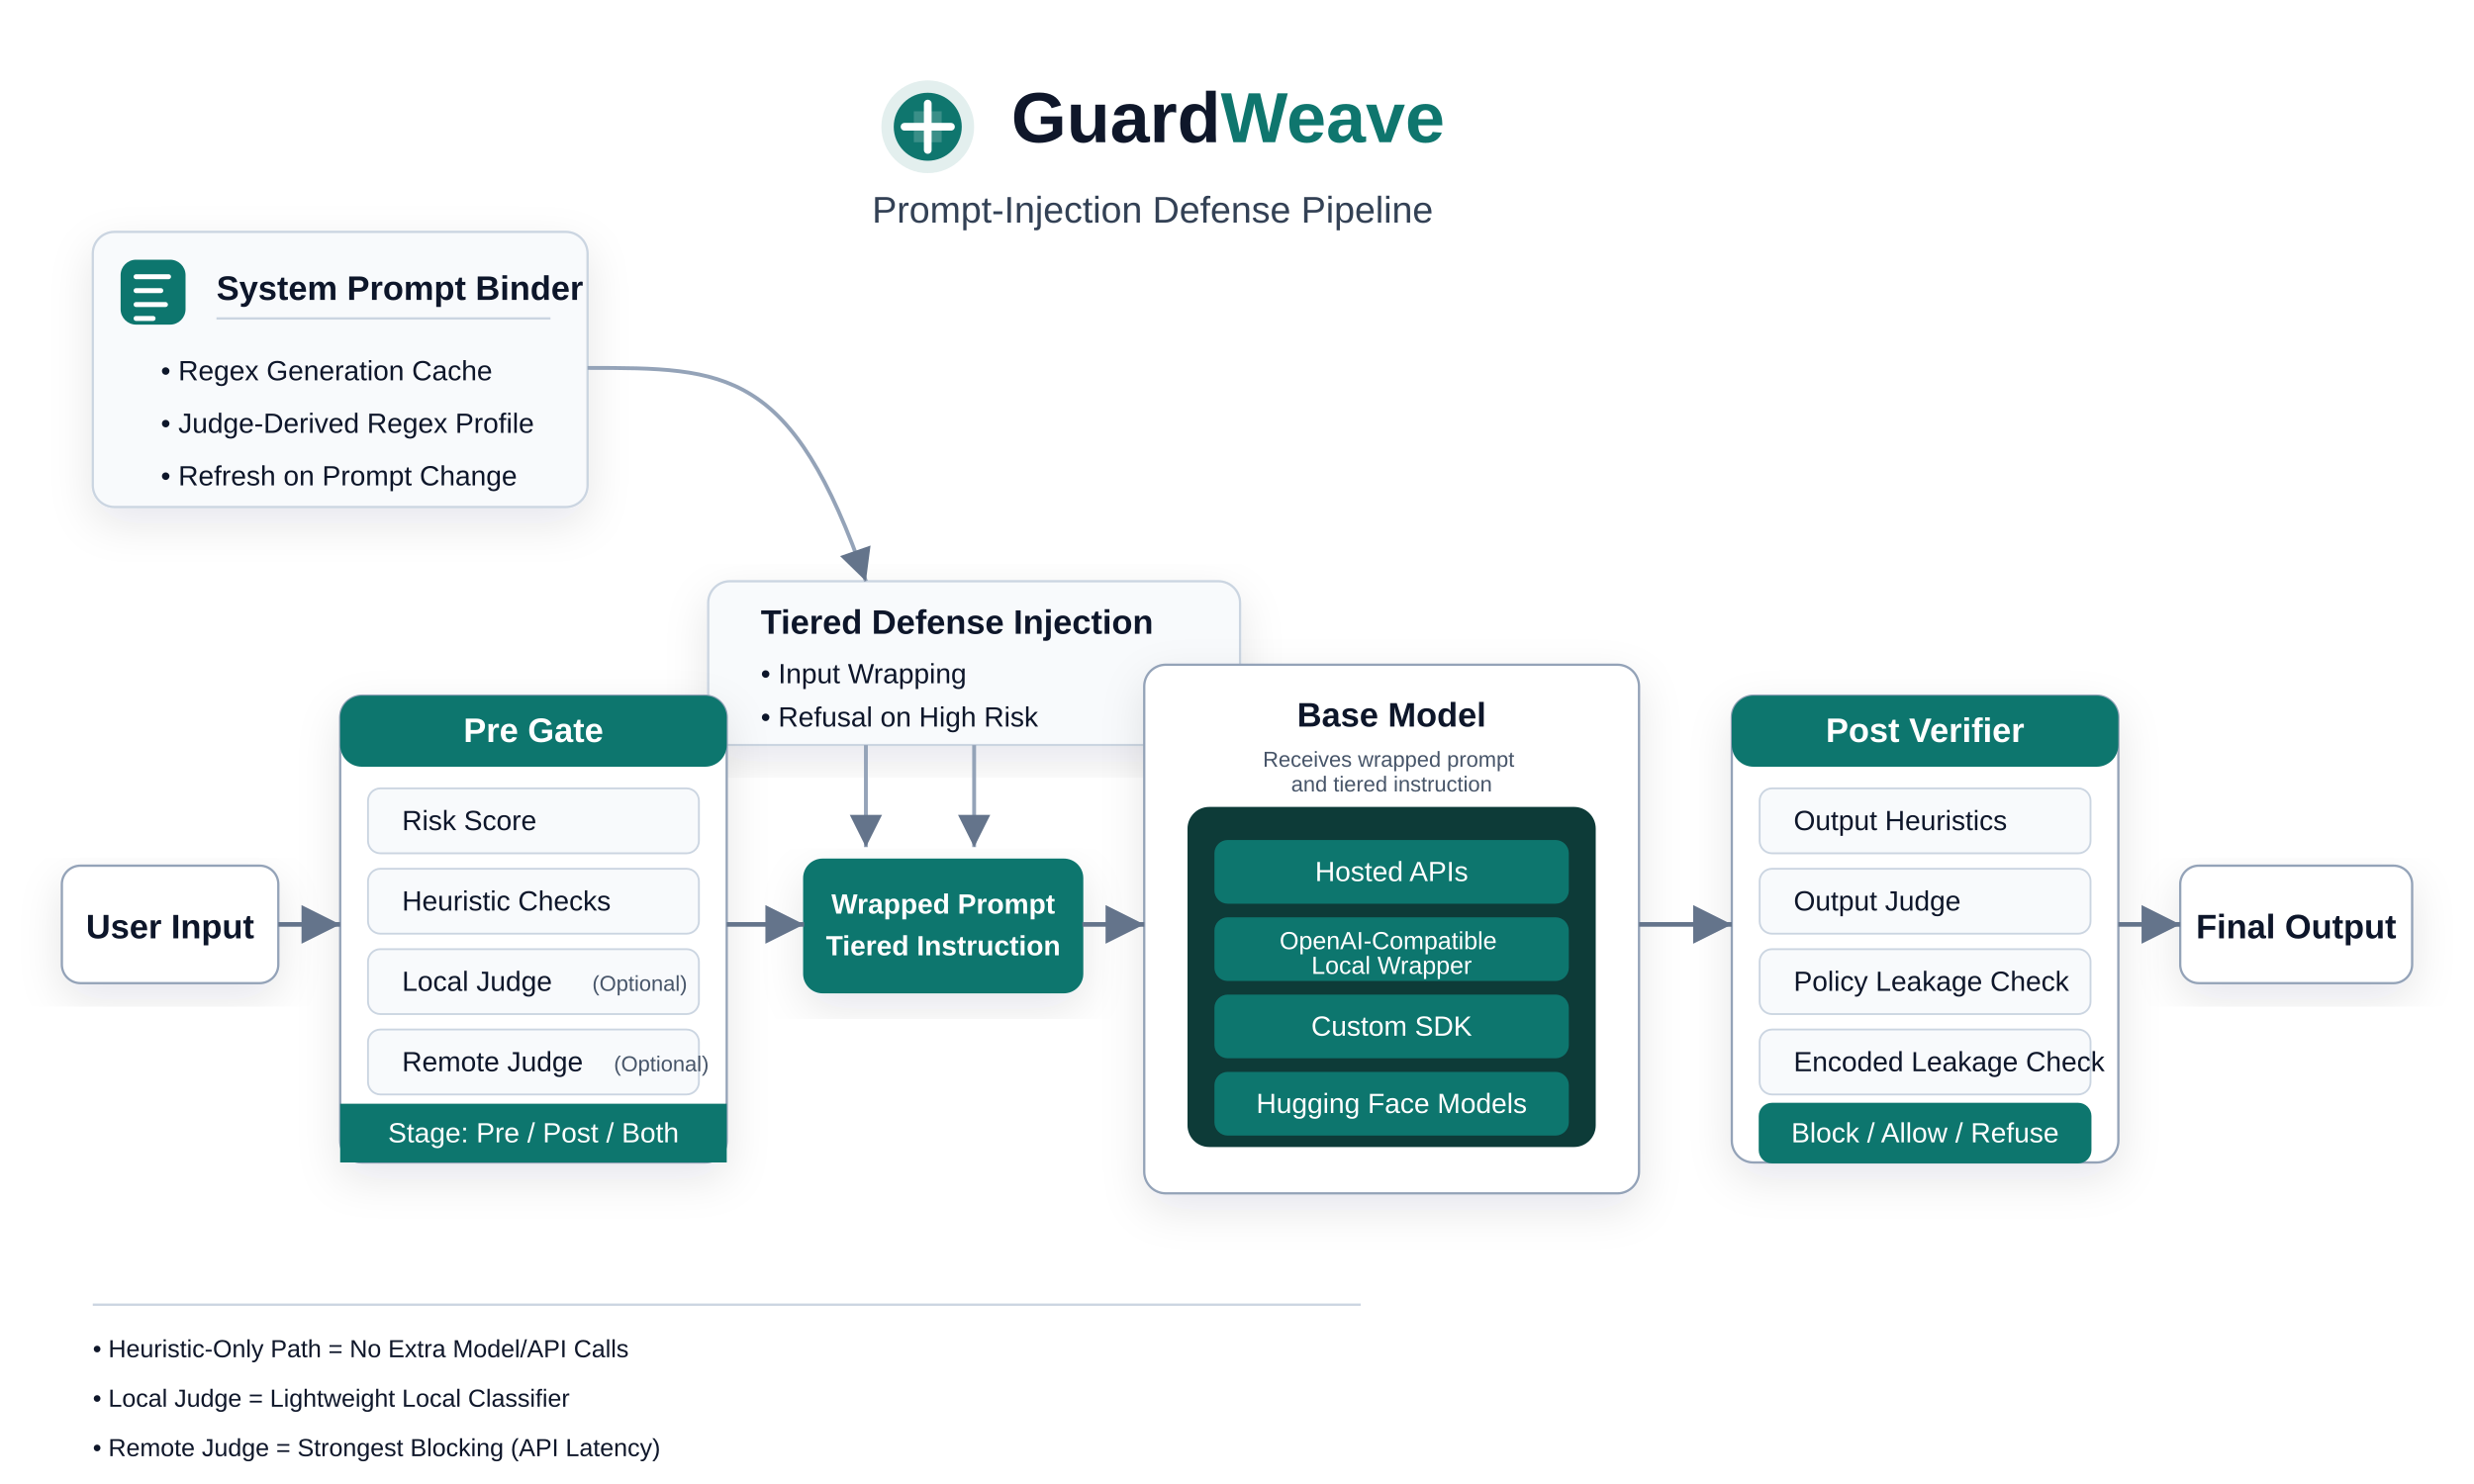
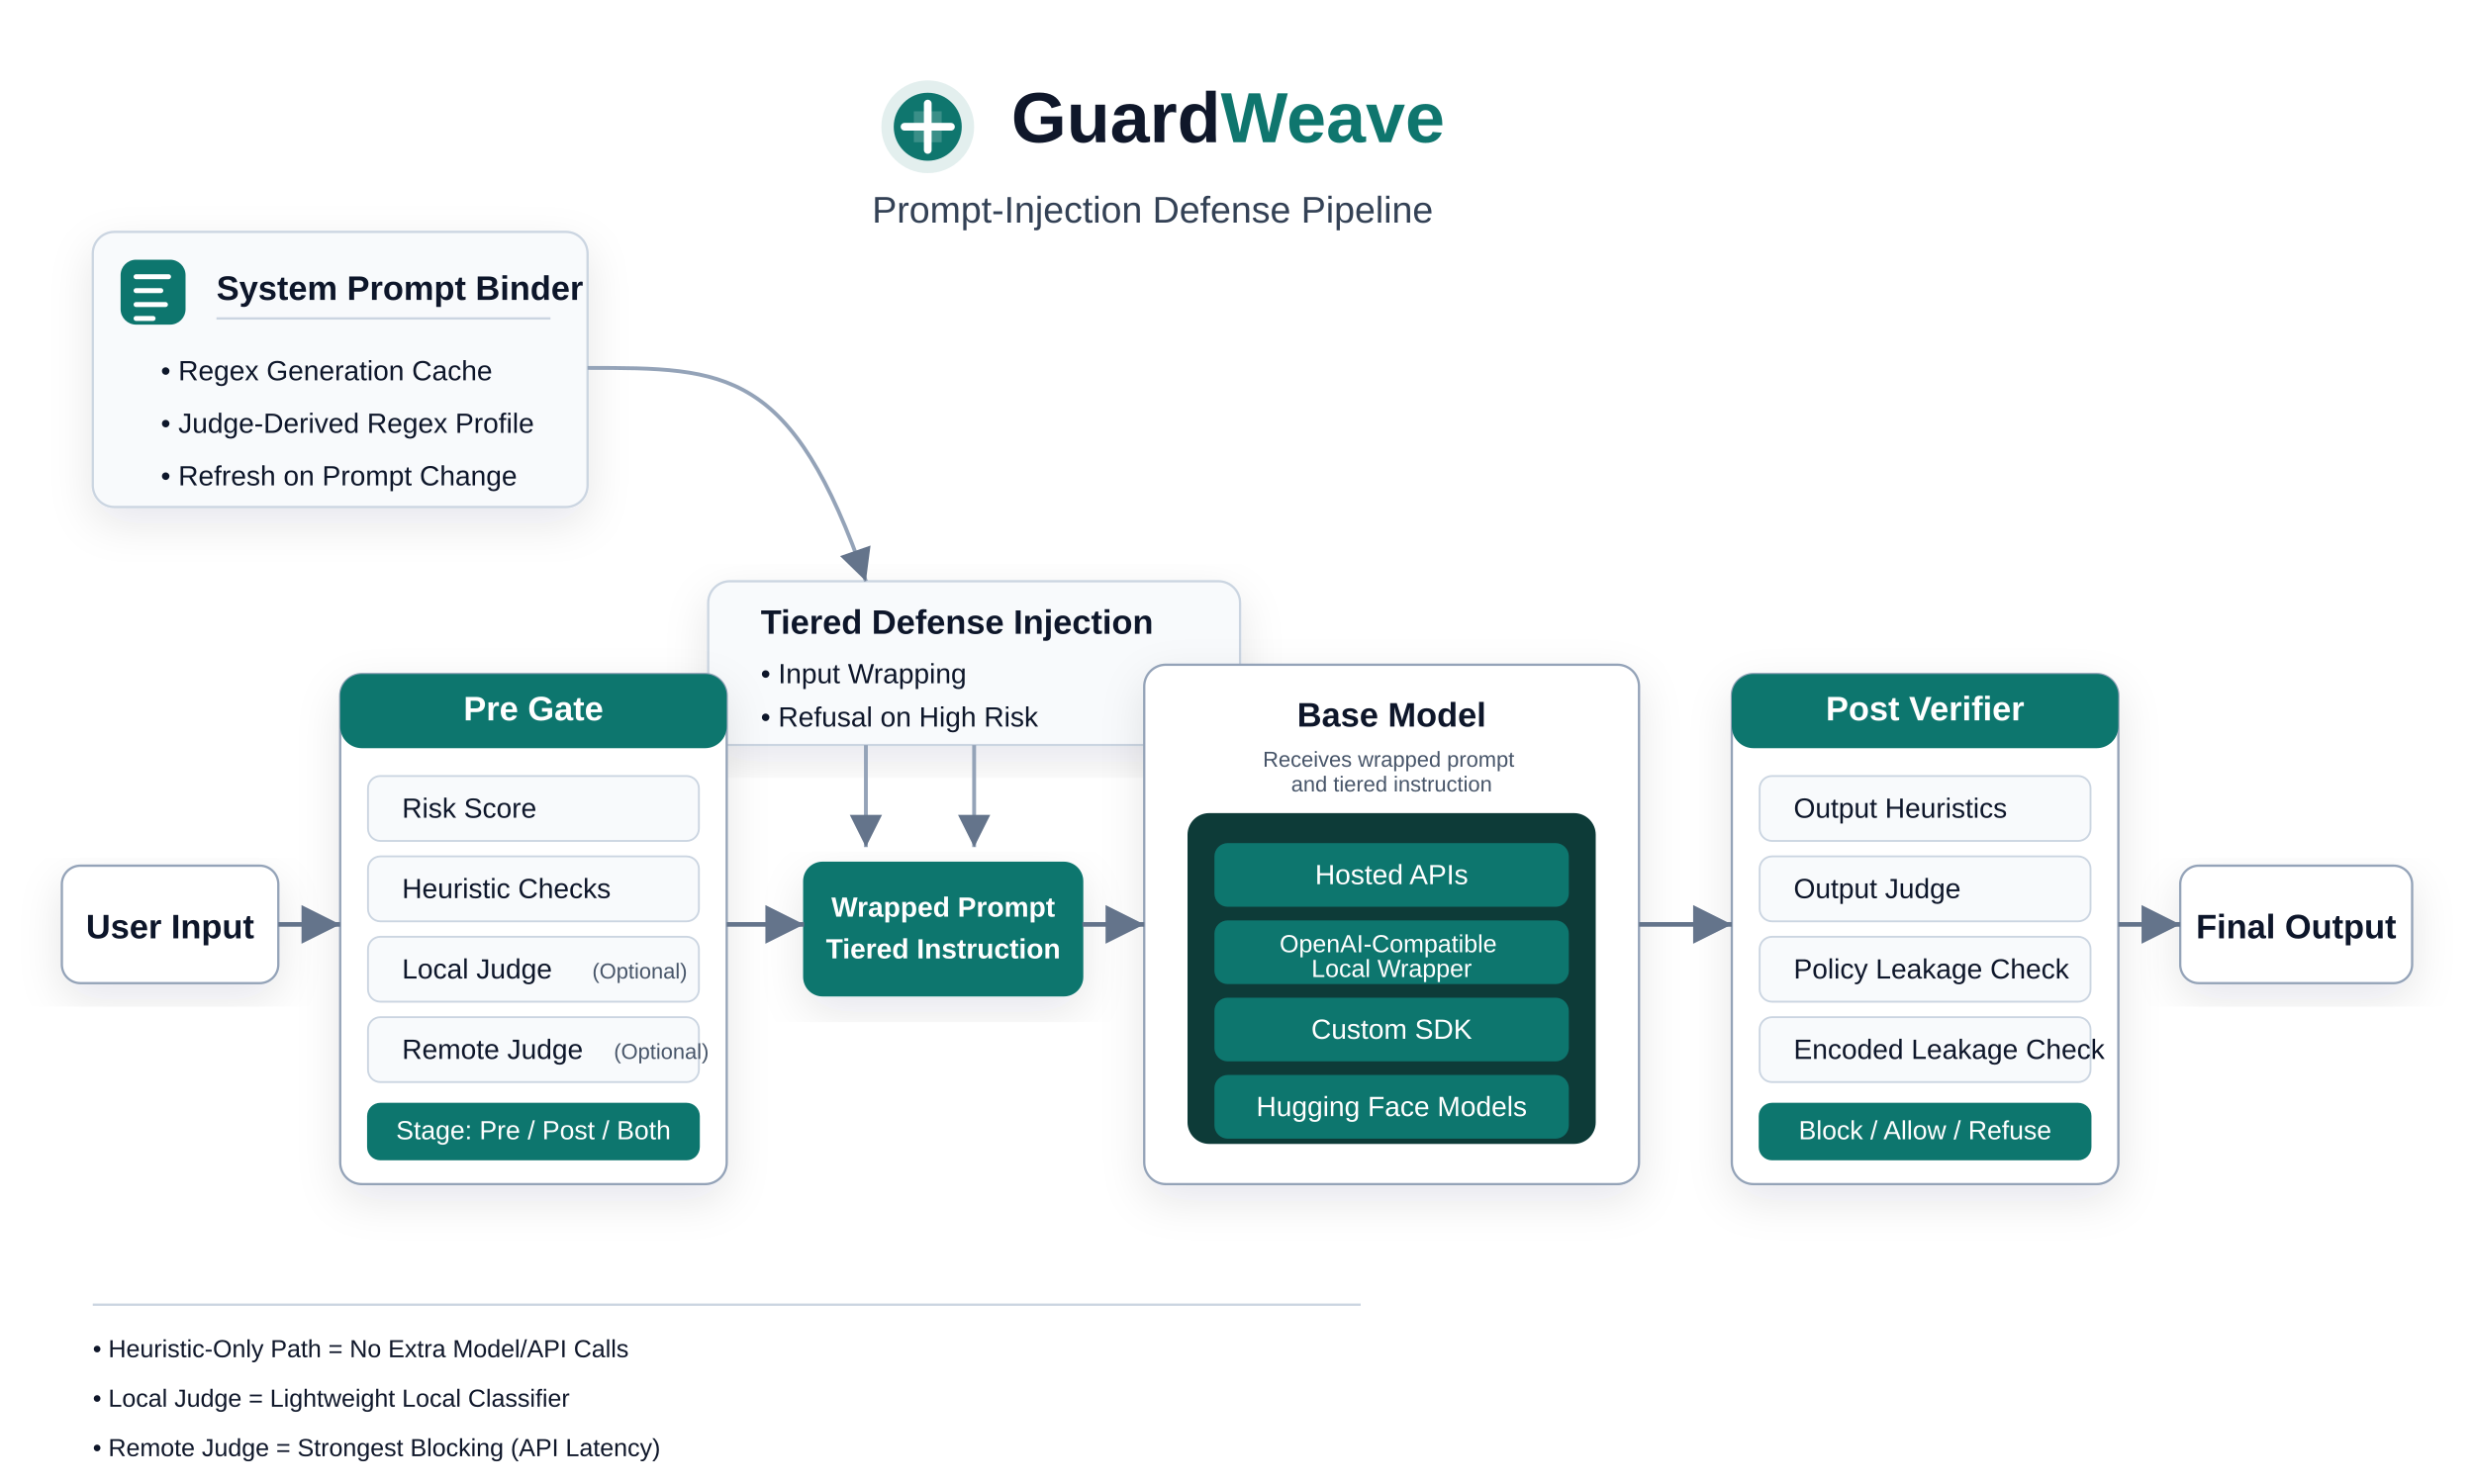
<svg xmlns="http://www.w3.org/2000/svg" width="1600" height="960" viewBox="0 0 1600 960" fill="none" role="img" aria-labelledby="title desc">
  <defs>
    <filter id="shadow" x="-20%" y="-20%" width="140%" height="140%">
      <feDropShadow dx="0" dy="10" stdDeviation="14" flood-color="#0f172a" flood-opacity="0.10" />
    </filter>
    <marker id="arrow" viewBox="0 0 12 12" refX="11" refY="6" markerWidth="10" markerHeight="10" orient="auto-start-reverse">
      <path d="M1 1L11 6L1 11V1Z" fill="#64748B" />
    </marker>
    <style>
      .title { font: 700 46px Arial, Helvetica, sans-serif; fill: #0F172A; }
      .subtitle { font: 500 24px Arial, Helvetica, sans-serif; fill: #334155; }
      .section { font: 700 22px Arial, Helvetica, sans-serif; fill: #0F172A; }
      .sectionInv { font: 700 22px Arial, Helvetica, sans-serif; fill: #FFFFFF; }
      .body { font: 400 18px Arial, Helvetica, sans-serif; fill: #0F172A; }
      .bodyInv { font: 500 18px Arial, Helvetica, sans-serif; fill: #FFFFFF; }
      .small { font: 400 14px Arial, Helvetica, sans-serif; fill: #475569; }
      .legend { font: 500 16px Arial, Helvetica, sans-serif; fill: #0F172A; }
      .panel { fill: #FFFFFF; stroke: #94A3B8; stroke-width: 1.5; }
      .panelSoft { fill: #F8FAFC; stroke: #CBD5E1; stroke-width: 1.5; }
      .header { fill: #0F766E; }
      .dark { fill: #0B3A38; }
      .chip { fill: #F8FAFC; stroke: #CBD5E1; stroke-width: 1.2; }
      .chipAccent { fill: #0F766E; stroke: #0F766E; stroke-width: 1.2; }
      .line { stroke: #64748B; stroke-width: 3; fill: none; marker-end: url(#arrow); }
      .lineSoft { stroke: #94A3B8; stroke-width: 2.5; fill: none; marker-end: url(#arrow); }
      .rule { stroke: #CBD5E1; stroke-width: 1.5; }
    </style>
  </defs>
  <rect x="0" y="0" width="1600" height="960" fill="#FFFFFF" />
  <g transform="translate(570 52)">
    <circle cx="30" cy="30" r="30" fill="#0F766E" opacity="0.12" />
    <circle cx="30" cy="30" r="22" fill="#0F766E" />
    <path d="M21 20H39V40H21V20Z" fill="#FFFFFF" opacity="0.18" />
    <path d="M30 15V45M15 30H45" stroke="#FFFFFF" stroke-width="5" stroke-linecap="round" />
    <text x="84" y="40" class="title">Guard<tspan fill="#0F766E">Weave</tspan>
    </text>
    <text x="-6" y="92" class="subtitle">Prompt-Injection Defense Pipeline</text>
  </g>
  <g transform="translate(60 150)" filter="url(#shadow)">
    <rect x="0" y="0" width="320" height="178" rx="14" class="panelSoft" />
    <rect x="18" y="18" width="42" height="42" rx="10" class="header" />
    <path d="M28 29H49M28 38H44M28 47H47M28 56H39" stroke="#FFFFFF" stroke-width="3.2" stroke-linecap="round" />
    <text x="80" y="44" class="section">System Prompt Binder</text>
    <line x1="80" y1="56" x2="296" y2="56" class="rule" />
    <text x="44" y="96" class="body">• Regex Generation Cache</text>
    <text x="44" y="130" class="body">• Judge-Derived Regex Profile</text>
    <text x="44" y="164" class="body">• Refresh on Prompt Change</text>
  </g>
  <g transform="translate(458 376)" filter="url(#shadow)">
    <rect x="0" y="0" width="344" height="106" rx="14" class="panelSoft" />
    <text x="34" y="34" class="section">Tiered Defense Injection</text>
    <text x="34" y="66" class="body">• Input Wrapping</text>
    <text x="34" y="94" class="body">• Refusal on High Risk</text>
  </g>
  <g transform="translate(40 560)" filter="url(#shadow)">
    <rect x="0" y="0" width="140" height="76" rx="12" class="panel" />
    <text x="70" y="47" text-anchor="middle" class="section">User Input</text>
  </g>
-   <g transform="translate(220 450)" filter="url(#shadow)">
-     <rect x="0" y="0" width="250" height="302" rx="14" class="panel" />
-     <rect x="0" y="0" width="250" height="46" rx="14" class="header" />
+   <g transform="translate(220 436)" filter="url(#shadow)">
+     <rect x="0" y="0" width="250" height="330" rx="14" class="panel" />
+     <rect x="0" y="0" width="250" height="48" rx="14" class="header" />
    <text x="125" y="30" text-anchor="middle" class="sectionInv">Pre Gate</text>
-     <rect x="18" y="60" width="214" height="42" rx="8" class="chip" />
-     <text x="40" y="87" class="body">Risk Score</text>
-     <rect x="18" y="112" width="214" height="42" rx="8" class="chip" />
-     <text x="40" y="139" class="body">Heuristic Checks</text>
-     <rect x="18" y="164" width="214" height="42" rx="8" class="chip" />
-     <text x="40" y="191" class="body">Local Judge</text>
-     <text x="163" y="191" class="small">(Optional)</text>
-     <rect x="18" y="216" width="214" height="42" rx="8" class="chip" />
-     <text x="40" y="243" class="body">Remote Judge</text>
-     <text x="177" y="243" class="small">(Optional)</text>
-     <rect x="0" y="264" width="250" height="38" rx="0" class="header" />
-     <text x="125" y="289" text-anchor="middle" class="bodyInv">Stage: Pre / Post / Both</text>
+     <rect x="18" y="66" width="214" height="42" rx="8" class="chip" />
+     <text x="40" y="93" class="body">Risk Score</text>
+     <rect x="18" y="118" width="214" height="42" rx="8" class="chip" />
+     <text x="40" y="145" class="body">Heuristic Checks</text>
+     <rect x="18" y="170" width="214" height="42" rx="8" class="chip" />
+     <text x="40" y="197" class="body">Local Judge</text>
+     <text x="163" y="197" class="small">(Optional)</text>
+     <rect x="18" y="222" width="214" height="42" rx="8" class="chip" />
+     <text x="40" y="249" class="body">Remote Judge</text>
+     <text x="177" y="249" class="small">(Optional)</text>
+     <rect x="18" y="278" width="214" height="36" rx="8" class="chipAccent" />
+     <text x="125" y="301" text-anchor="middle" class="bodyInv" style="font-size: 17px;">Stage: Pre / Post / Both</text>
  </g>
-   <g transform="translate(520 556)" filter="url(#shadow)">
+   <g transform="translate(520 558)" filter="url(#shadow)">
    <rect x="0" y="0" width="180" height="86" rx="12" class="chipAccent" />
    <text x="90" y="35" text-anchor="middle" class="sectionInv" style="font-size: 18px;">Wrapped Prompt</text>
    <text x="90" y="62" text-anchor="middle" class="sectionInv" style="font-size: 18px;">Tiered Instruction</text>
  </g>
  <g transform="translate(740 430)" filter="url(#shadow)">
-     <rect x="0" y="0" width="320" height="342" rx="14" class="panel" />
+     <rect x="0" y="0" width="320" height="336" rx="14" class="panel" />
    <text x="160" y="40" text-anchor="middle" class="section">Base Model</text>
    <text x="160" y="66" text-anchor="middle" class="small">
      <tspan x="160" dy="0">Receives wrapped prompt</tspan>
      <tspan x="160" dy="16">and tiered instruction</tspan>
    </text>
-     <rect x="28" y="92" width="264" height="220" rx="14" class="dark" />
-     <rect x="46" y="114" width="228" height="40" rx="8" class="chipAccent" />
-     <text x="160" y="140" text-anchor="middle" class="bodyInv">Hosted APIs</text>
-     <rect x="46" y="164" width="228" height="40" rx="8" class="chipAccent" />
-     <text x="160" y="184" text-anchor="middle" class="bodyInv" style="font-size: 16px;">
+     <rect x="28" y="96" width="264" height="214" rx="14" class="dark" />
+     <rect x="46" y="116" width="228" height="40" rx="8" class="chipAccent" />
+     <text x="160" y="142" text-anchor="middle" class="bodyInv">Hosted APIs</text>
+     <rect x="46" y="166" width="228" height="40" rx="8" class="chipAccent" />
+     <text x="160" y="186" text-anchor="middle" class="bodyInv" style="font-size: 16px;">
      <tspan x="160" dy="0">OpenAI-Compatible</tspan>
      <tspan x="160" dy="16">Local Wrapper</tspan>
    </text>
-     <rect x="46" y="214" width="228" height="40" rx="8" class="chipAccent" />
-     <text x="160" y="240" text-anchor="middle" class="bodyInv">Custom SDK</text>
-     <rect x="46" y="264" width="228" height="40" rx="8" class="chipAccent" />
-     <text x="160" y="290" text-anchor="middle" class="bodyInv">Hugging Face Models</text>
+     <rect x="46" y="216" width="228" height="40" rx="8" class="chipAccent" />
+     <text x="160" y="242" text-anchor="middle" class="bodyInv">Custom SDK</text>
+     <rect x="46" y="266" width="228" height="40" rx="8" class="chipAccent" />
+     <text x="160" y="292" text-anchor="middle" class="bodyInv">Hugging Face Models</text>
  </g>
-   <g transform="translate(1120 450)" filter="url(#shadow)">
-     <rect x="0" y="0" width="250" height="302" rx="14" class="panel" />
-     <rect x="0" y="0" width="250" height="46" rx="14" class="header" />
+   <g transform="translate(1120 436)" filter="url(#shadow)">
+     <rect x="0" y="0" width="250" height="330" rx="14" class="panel" />
+     <rect x="0" y="0" width="250" height="48" rx="14" class="header" />
    <text x="125" y="30" text-anchor="middle" class="sectionInv">Post Verifier</text>
-     <rect x="18" y="60" width="214" height="42" rx="8" class="chip" />
-     <text x="40" y="87" class="body">Output Heuristics</text>
-     <rect x="18" y="112" width="214" height="42" rx="8" class="chip" />
-     <text x="40" y="139" class="body">Output Judge</text>
-     <rect x="18" y="164" width="214" height="42" rx="8" class="chip" />
-     <text x="40" y="191" class="body">Policy Leakage Check</text>
-     <rect x="18" y="216" width="214" height="42" rx="8" class="chip" />
-     <text x="40" y="243" class="body">Encoded Leakage Check</text>
-     <rect x="18" y="264" width="214" height="38" rx="8" class="chipAccent" />
-     <text x="125" y="289" text-anchor="middle" class="bodyInv">Block / Allow / Refuse</text>
+     <rect x="18" y="66" width="214" height="42" rx="8" class="chip" />
+     <text x="40" y="93" class="body">Output Heuristics</text>
+     <rect x="18" y="118" width="214" height="42" rx="8" class="chip" />
+     <text x="40" y="145" class="body">Output Judge</text>
+     <rect x="18" y="170" width="214" height="42" rx="8" class="chip" />
+     <text x="40" y="197" class="body">Policy Leakage Check</text>
+     <rect x="18" y="222" width="214" height="42" rx="8" class="chip" />
+     <text x="40" y="249" class="body">Encoded Leakage Check</text>
+     <rect x="18" y="278" width="214" height="36" rx="8" class="chipAccent" />
+     <text x="125" y="301" text-anchor="middle" class="bodyInv" style="font-size: 17px;">Block / Allow / Refuse</text>
  </g>
  <g transform="translate(1410 560)" filter="url(#shadow)">
    <rect x="0" y="0" width="150" height="76" rx="12" class="panel" />
    <text x="75" y="47" text-anchor="middle" class="section">Final Output</text>
  </g>
  <path d="M180 598H220" class="line" />
  <path d="M470 598H520" class="line" />
  <path d="M700 598H740" class="line" />
  <path d="M1060 598H1120" class="line" />
  <path d="M1370 598H1410" class="line" />
  <path d="M630 482V548" class="lineSoft" />
  <path d="M560 482V548" class="lineSoft" />
  <path d="M380 238C470 238 512 238 560 376" class="lineSoft" />
  <g transform="translate(60 844)">
    <line x1="0" y1="0" x2="820" y2="0" class="rule" />
    <text x="0" y="34" class="legend">• Heuristic-Only Path = No Extra Model/API Calls</text>
    <text x="0" y="66" class="legend">• Local Judge = Lightweight Local Classifier</text>
    <text x="0" y="98" class="legend">• Remote Judge = Strongest Blocking (API Latency)</text>
  </g>
</svg>
